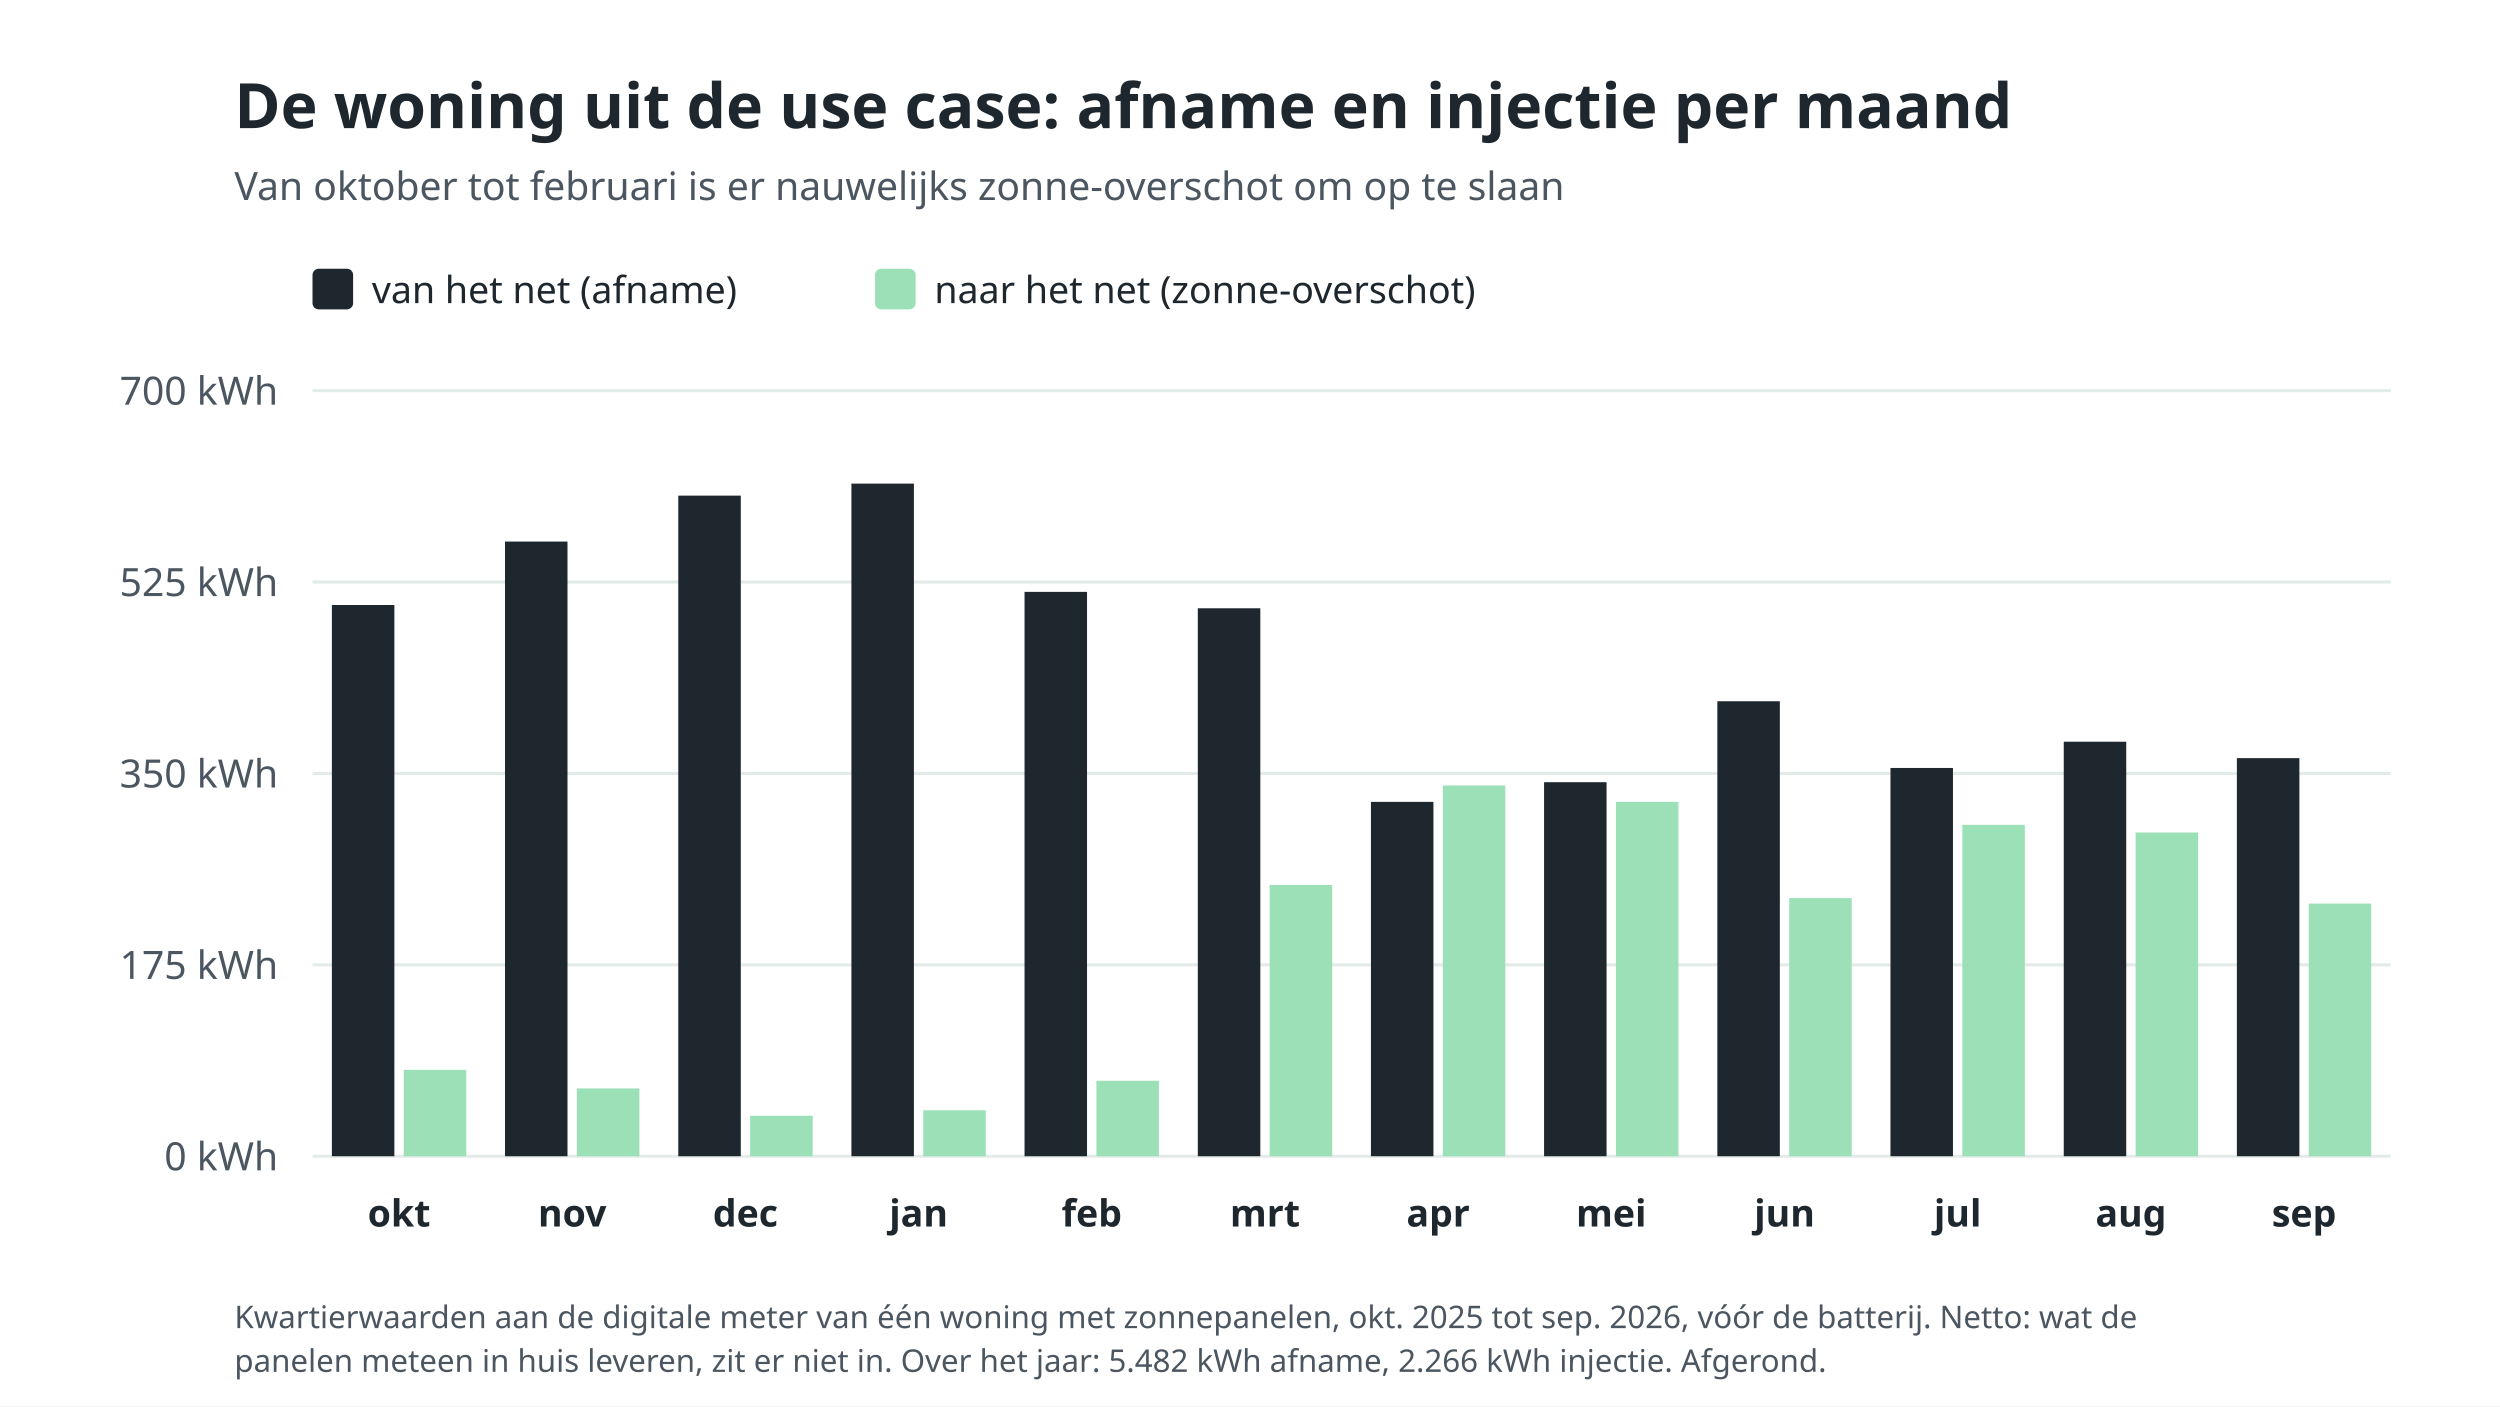
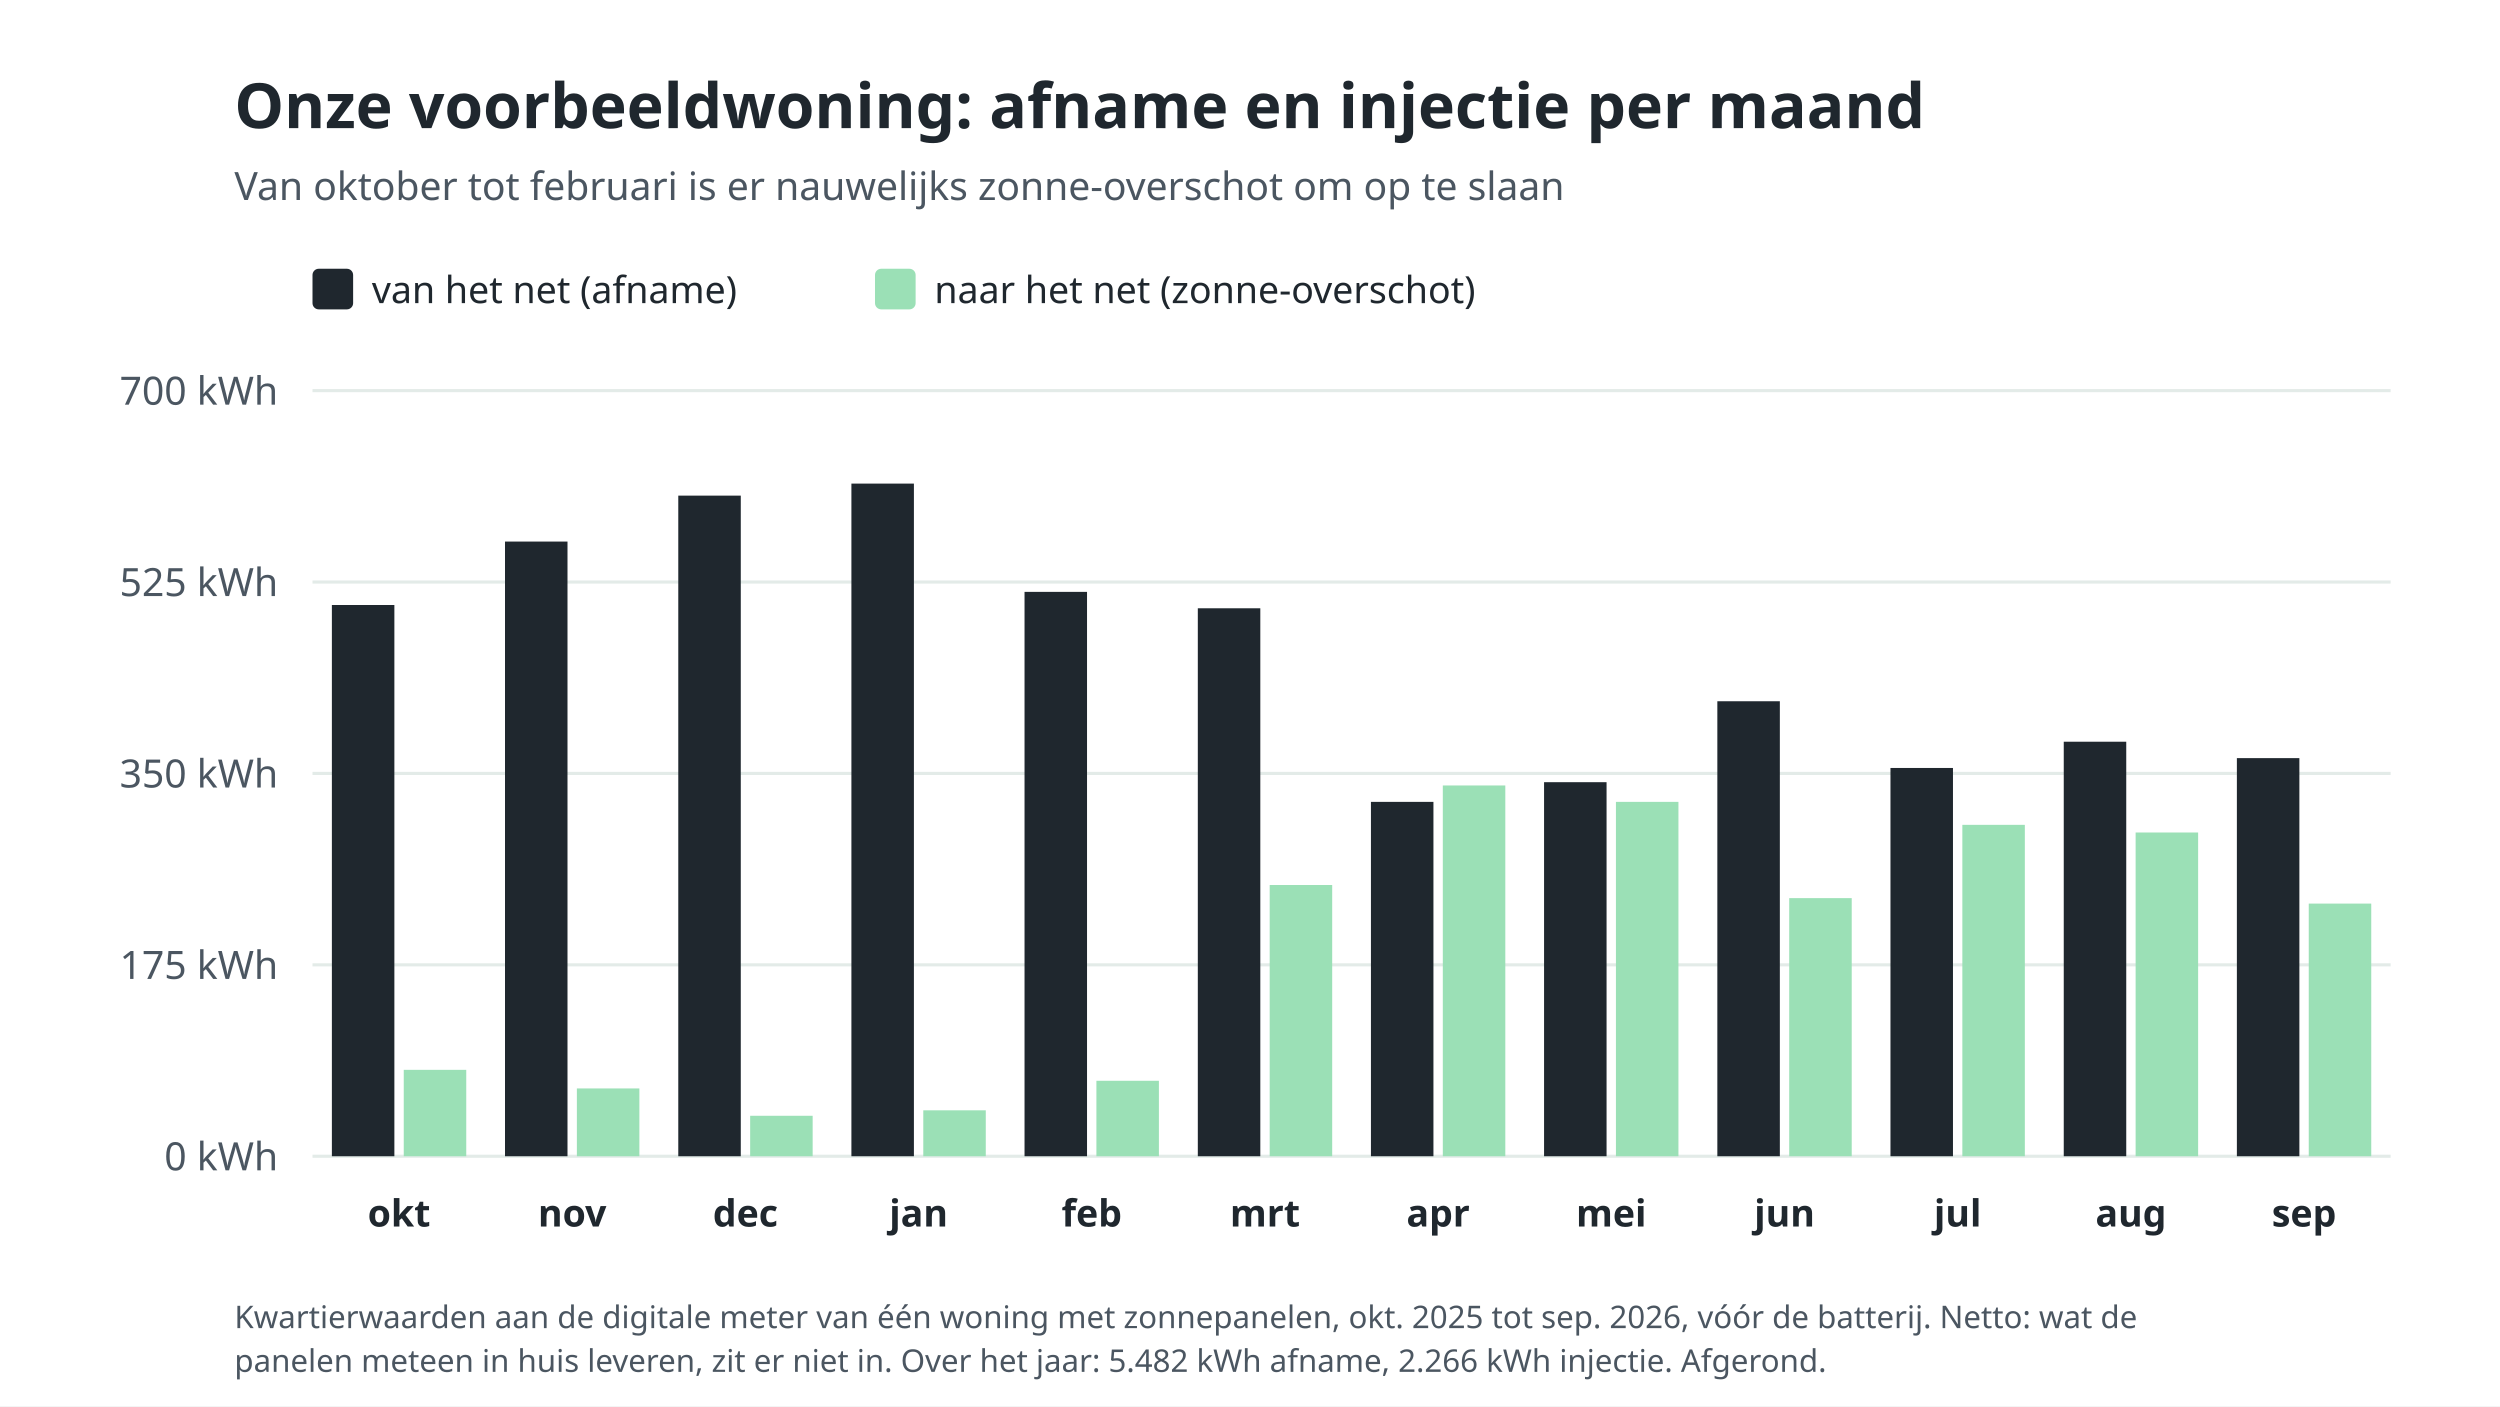
<svg xmlns="http://www.w3.org/2000/svg" viewBox="0 0 1600 900" width="1600" height="900" font-family="Instrument Sans, Segoe UI, sans-serif">
  <rect width="100%" height="100%" fill="#ffffff" />
-   <text x="150" y="82" font-size="40" font-weight="650" fill="#1f272e">De woning uit de use case: afname en injectie per maand</text>
+   <text x="150" y="82" font-size="40" font-weight="650" fill="#1f272e">Onze voorbeeldwoning: afname en injectie per maand</text>
  <text x="150" y="128" font-size="25" fill="#4b5661">Van oktober tot februari is er nauwelijks zonne-overschot om op te slaan</text>
  <line x1="200" x2="1530" y1="740.0" y2="740.0" stroke="#e3ebe8" stroke-width="2" />
  <text x="178.0" y="749.0" font-size="25" fill="#4b5661" text-anchor="end">0 kWh</text>
  <line x1="200" x2="1530" y1="617.5" y2="617.5" stroke="#e3ebe8" stroke-width="2" />
  <text x="178.0" y="626.5" font-size="25" fill="#4b5661" text-anchor="end">175 kWh</text>
  <line x1="200" x2="1530" y1="495.0" y2="495.0" stroke="#e3ebe8" stroke-width="2" />
  <text x="178.0" y="504.0" font-size="25" fill="#4b5661" text-anchor="end">350 kWh</text>
  <line x1="200" x2="1530" y1="372.5" y2="372.5" stroke="#e3ebe8" stroke-width="2" />
  <text x="178.0" y="381.5" font-size="25" fill="#4b5661" text-anchor="end">525 kWh</text>
  <line x1="200" x2="1530" y1="250.0" y2="250.0" stroke="#e3ebe8" stroke-width="2" />
  <text x="178.0" y="259.0" font-size="25" fill="#4b5661" text-anchor="end">700 kWh</text>
  <rect x="200" y="172" width="26" height="26" rx="4" fill="#1f272e" />
  <text x="238.0" y="194.0" font-size="24" fill="#1f272e">van het net (afname)</text>
  <rect x="560" y="172" width="26" height="26" rx="4" fill="#9be0b6" />
  <text x="598.0" y="194.0" font-size="24" fill="#1f272e">naar het net (zonne-overschot)</text>
  <rect x="212.4" y="387.2" width="40" height="352.8" fill="#1f272e" />
  <rect x="258.4" y="684.7" width="40" height="55.3" fill="#9be0b6" />
  <text x="255.4" y="785.0" font-size="24" fill="#1f272e" font-weight="600" text-anchor="middle">okt</text>
  <rect x="323.2" y="346.6" width="40" height="393.4" fill="#1f272e" />
  <rect x="369.2" y="696.6" width="40" height="43.4" fill="#9be0b6" />
  <text x="366.2" y="785.0" font-size="24" fill="#1f272e" font-weight="600" text-anchor="middle">nov</text>
  <rect x="434.1" y="317.2" width="40" height="422.8" fill="#1f272e" />
  <rect x="480.1" y="714.1" width="40" height="25.9" fill="#9be0b6" />
  <text x="477.1" y="785.0" font-size="24" fill="#1f272e" font-weight="600" text-anchor="middle">dec</text>
  <rect x="544.9" y="309.5" width="40" height="430.5" fill="#1f272e" />
  <rect x="590.9" y="710.6" width="40" height="29.4" fill="#9be0b6" />
  <text x="587.9" y="785.0" font-size="24" fill="#1f272e" font-weight="600" text-anchor="middle">jan</text>
  <rect x="655.7" y="378.8" width="40" height="361.2" fill="#1f272e" />
  <rect x="701.7" y="691.7" width="40" height="48.3" fill="#9be0b6" />
  <text x="698.7" y="785.0" font-size="24" fill="#1f272e" font-weight="600" text-anchor="middle">feb</text>
  <rect x="766.6" y="389.3" width="40" height="350.7" fill="#1f272e" />
  <rect x="812.6" y="566.4" width="40" height="173.6" fill="#9be0b6" />
  <text x="809.6" y="785.0" font-size="24" fill="#1f272e" font-weight="600" text-anchor="middle">mrt</text>
  <rect x="877.4" y="513.2" width="40" height="226.8" fill="#1f272e" />
  <rect x="923.4" y="502.7" width="40" height="237.3" fill="#9be0b6" />
  <text x="920.4" y="785.0" font-size="24" fill="#1f272e" font-weight="600" text-anchor="middle">apr</text>
  <rect x="988.2" y="500.6" width="40" height="239.4" fill="#1f272e" />
  <rect x="1034.2" y="513.2" width="40" height="226.8" fill="#9be0b6" />
  <text x="1031.2" y="785.0" font-size="24" fill="#1f272e" font-weight="600" text-anchor="middle">mei</text>
  <rect x="1099.1" y="448.8" width="40" height="291.2" fill="#1f272e" />
  <rect x="1145.1" y="574.8" width="40" height="165.2" fill="#9be0b6" />
  <text x="1142.1" y="785.0" font-size="24" fill="#1f272e" font-weight="600" text-anchor="middle">jun</text>
  <rect x="1209.9" y="491.5" width="40" height="248.5" fill="#1f272e" />
  <rect x="1255.9" y="527.9" width="40" height="212.1" fill="#9be0b6" />
  <text x="1252.9" y="785.0" font-size="24" fill="#1f272e" font-weight="600" text-anchor="middle">jul</text>
  <rect x="1320.8" y="474.7" width="40" height="265.3" fill="#1f272e" />
  <rect x="1366.8" y="532.8" width="40" height="207.2" fill="#9be0b6" />
  <text x="1363.8" y="785.0" font-size="24" fill="#1f272e" font-weight="600" text-anchor="middle">aug</text>
  <rect x="1431.6" y="485.2" width="40" height="254.8" fill="#1f272e" />
  <rect x="1477.6" y="578.3" width="40" height="161.7" fill="#9be0b6" />
  <text x="1474.6" y="785.0" font-size="24" fill="#1f272e" font-weight="600" text-anchor="middle">sep</text>
  <text x="150.0" y="850.0" font-size="20" fill="#4b5661">Kwartierwaarden aan de digitale meter van één woning met zonnepanelen, okt. 2025 tot sep. 2026, vóór de batterij. Netto: wat de</text>
  <text x="150.0" y="878.0" font-size="20" fill="#4b5661">panelen meteen in huis leveren, zit er niet in. Over het jaar: 5.482 kWh afname, 2.266 kWh injectie. Afgerond.</text>
</svg>
